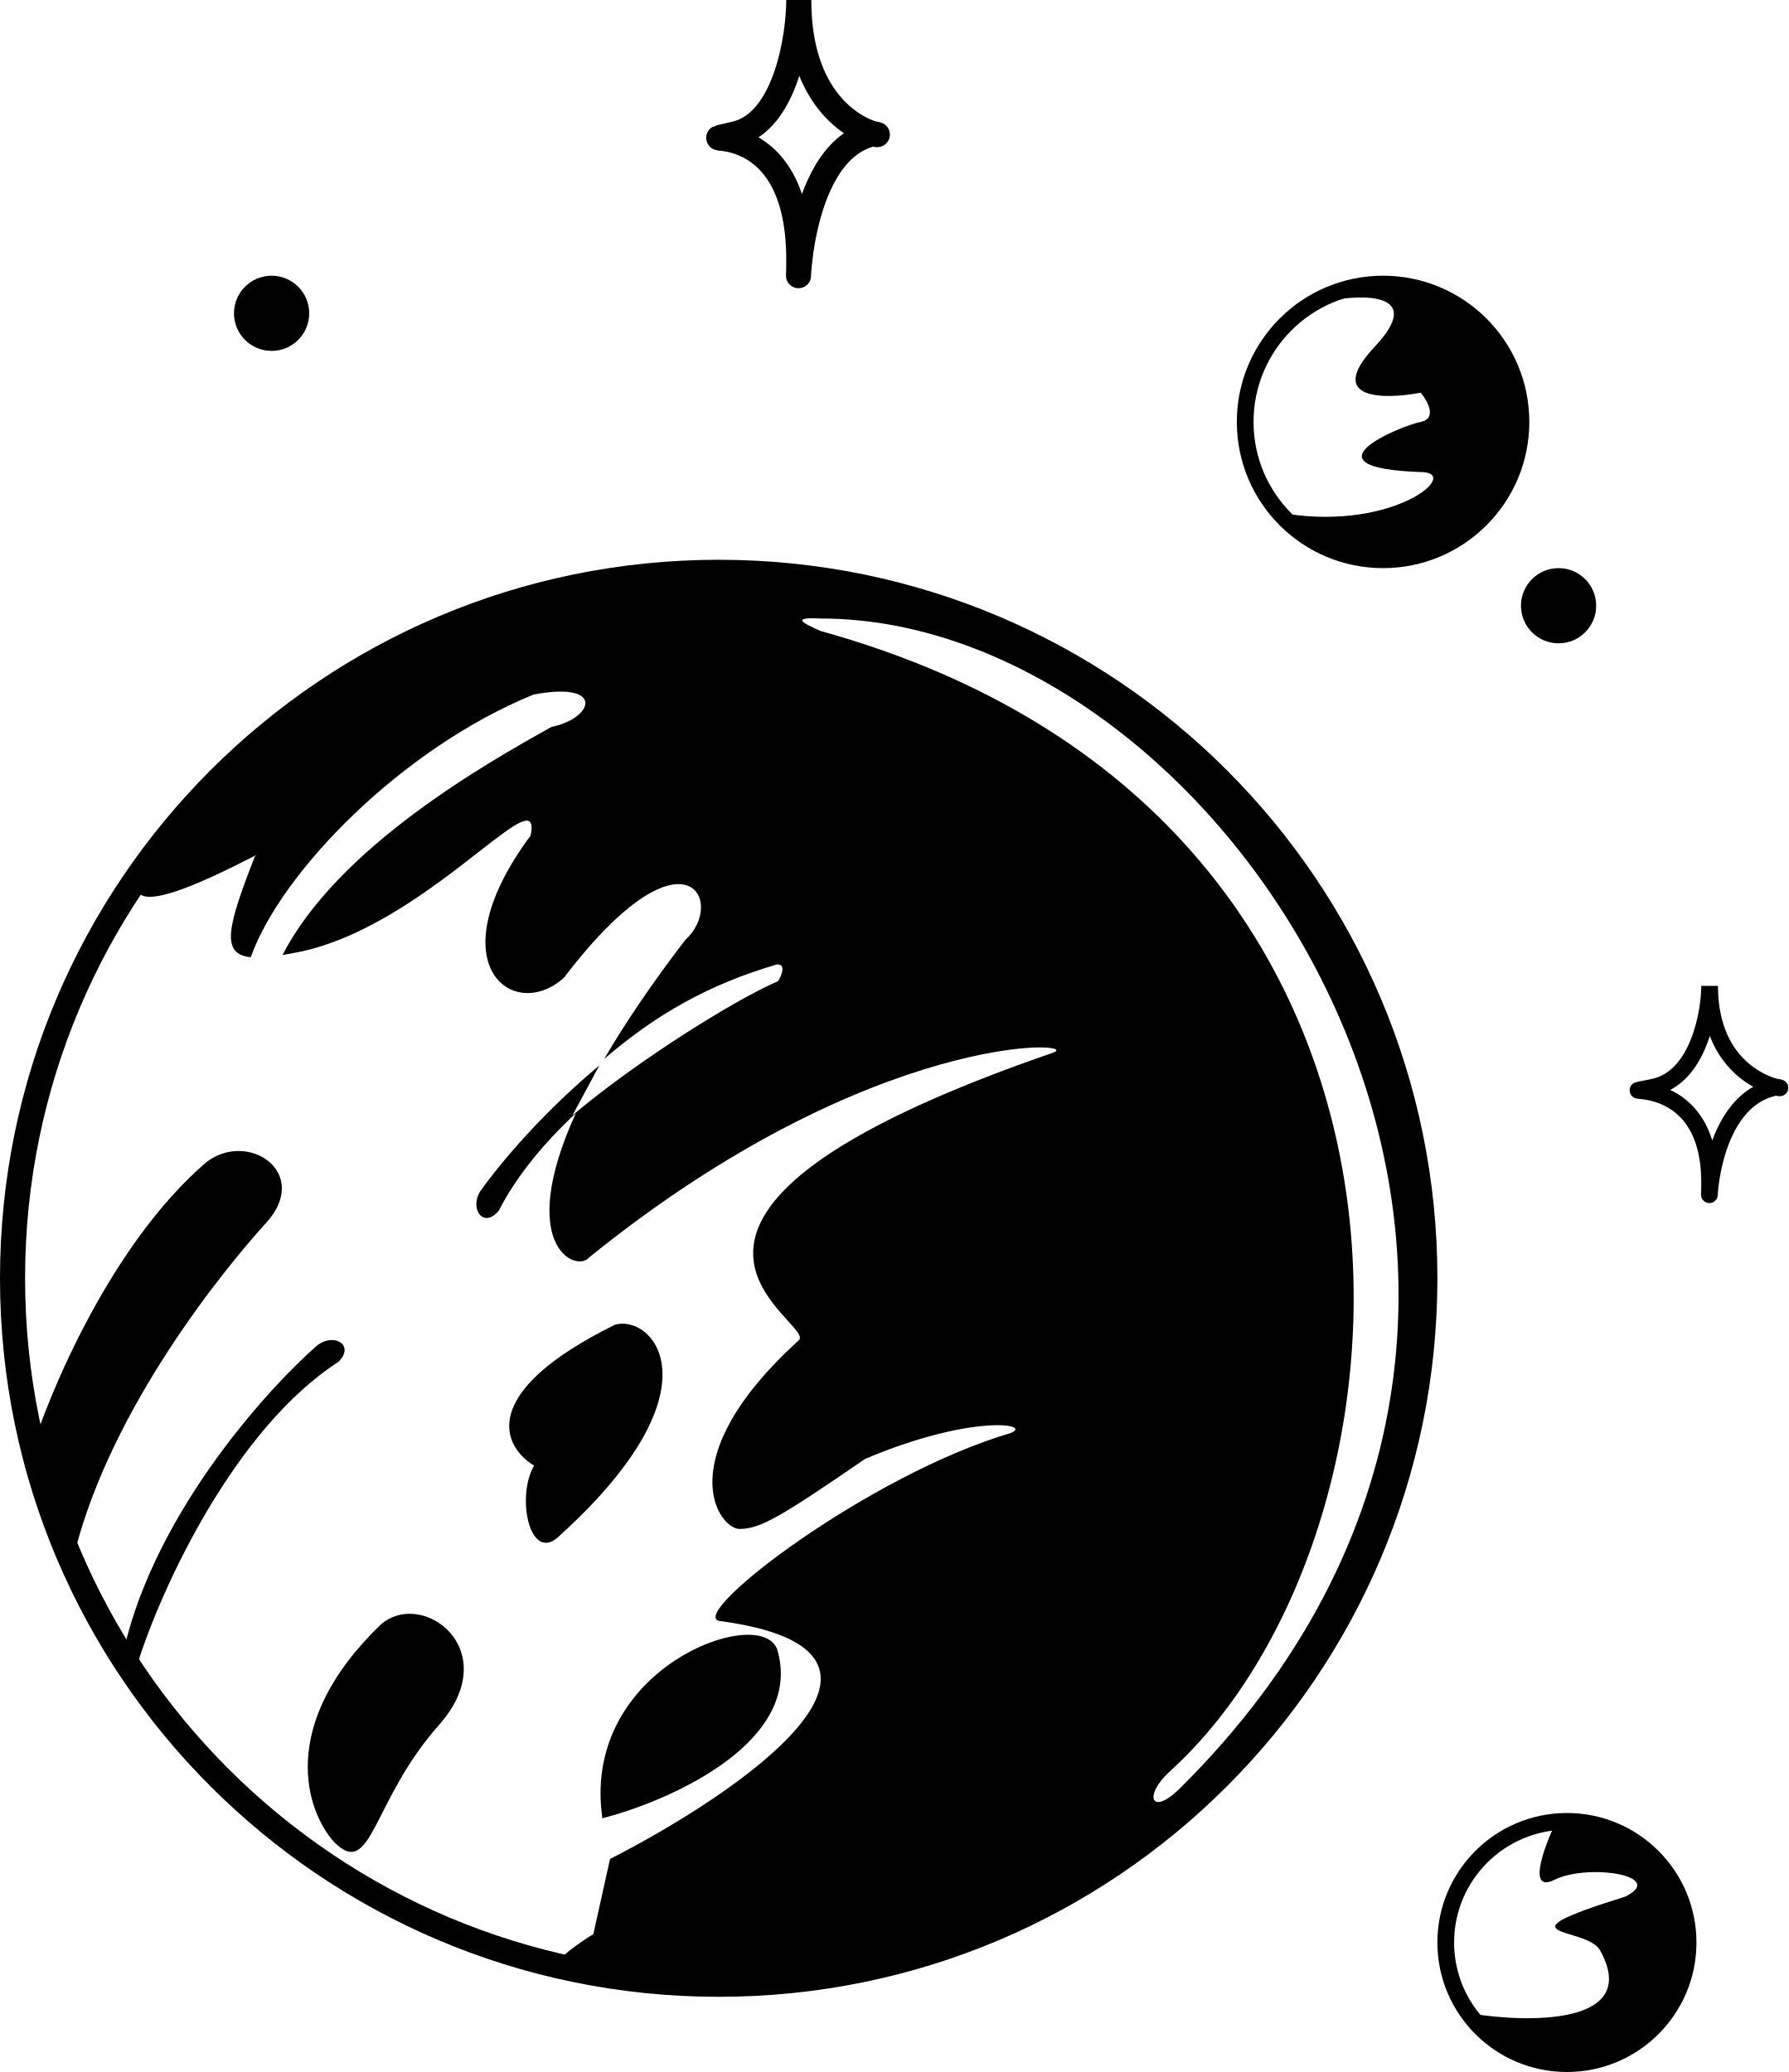
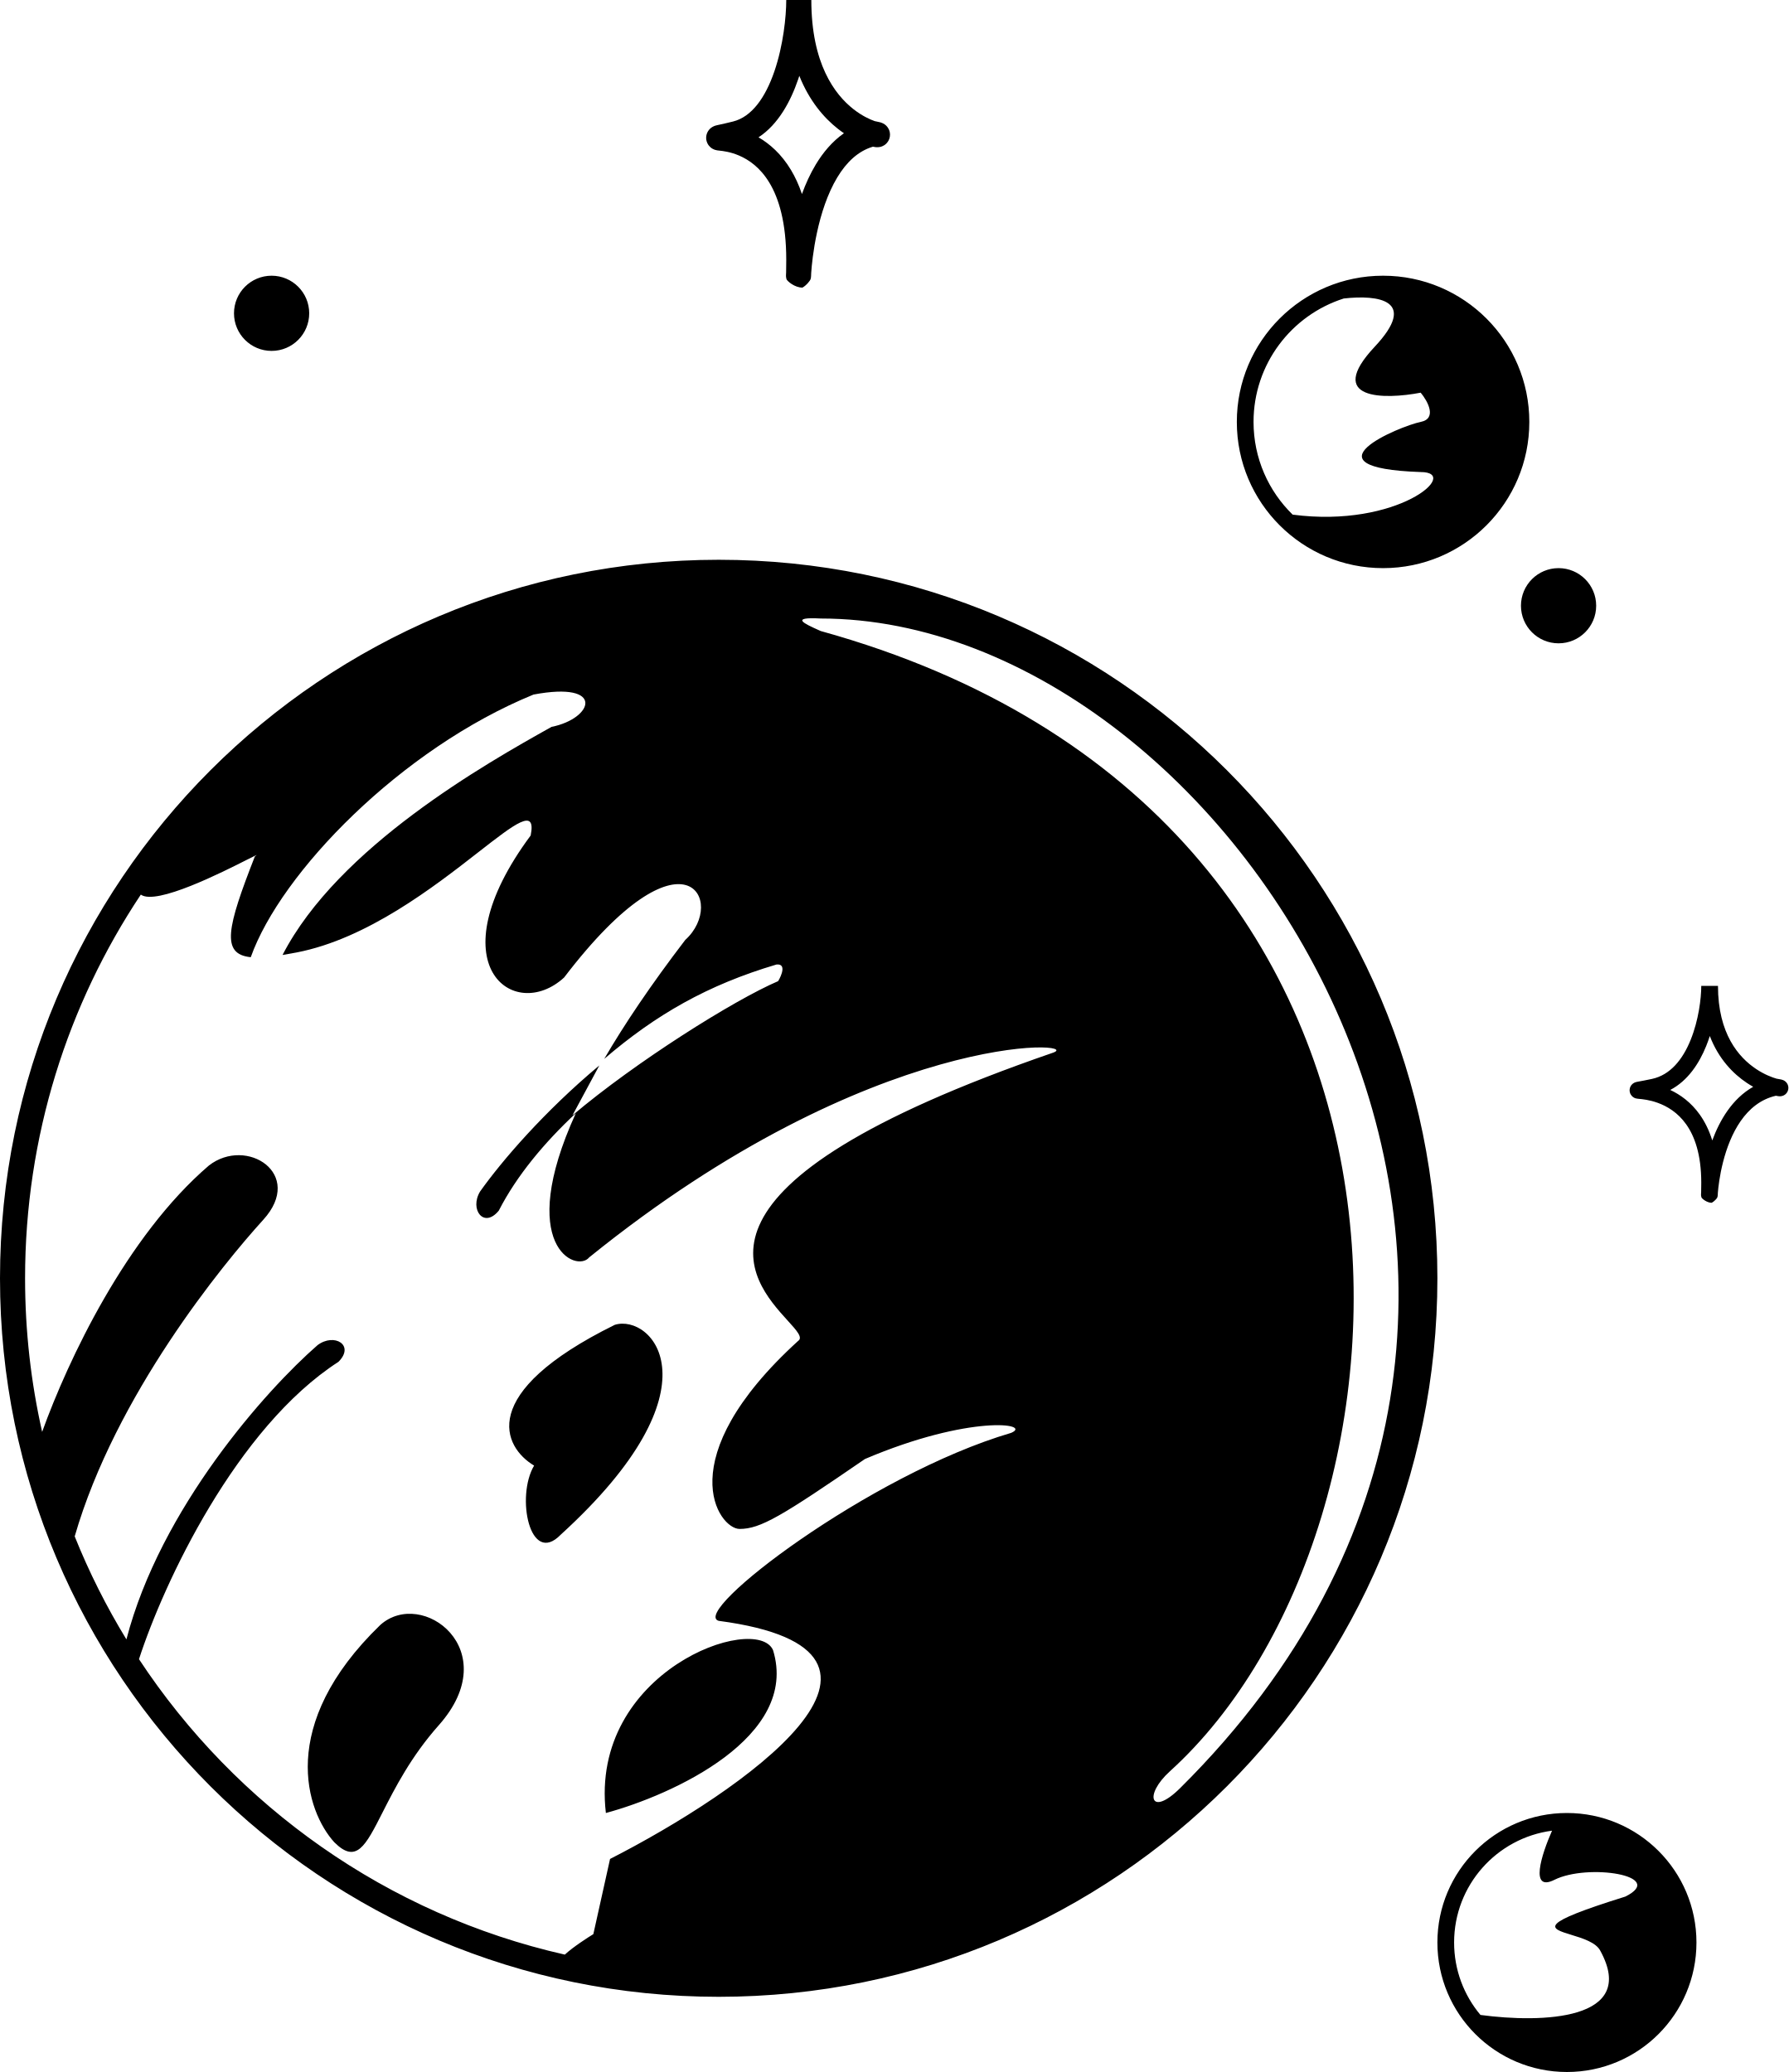
<svg xmlns="http://www.w3.org/2000/svg" width="214" height="248" viewBox="0 0 214 248" fill="none">
-   <path d="M191.5 233.5C196.3 242.3 183.167 242.167 176 241C184.5 252 205.5 244 202 230C199.2 218.8 190.167 217.667 186 218.5C184.667 221.333 182.8 226.6 186 225C190 223 199.5 224.5 194.5 227C178.5 232 190 230.5 191.5 233.5Z" fill="black" />
-   <path d="M95.584 0C95.584 4.223 94.087 14.485 88.097 15.995C80.609 17.882 95.584 12.4 95.584 31.091C95.584 39.357 94.525 18.241 104.509 15.995C107.535 16.534 95.584 16.084 95.584 0Z" stroke="black" stroke-width="3" />
-   <path d="M204.575 118C204.575 121.199 203.236 128.973 197.876 130.117C191.176 131.547 204.575 127.394 204.575 141.553C204.575 147.816 203.628 131.819 212.561 130.117C215.268 130.526 204.575 130.185 204.575 118Z" stroke="black" stroke-width="2" />
-   <path d="M164.5 41.5C170.5 35.1 163.333 35.167 159 36C156.5 36.834 153 37.9 159 35.5C166.5 32.5 170.5 35 175 37C178.6 38.6 181.167 44 182 46.5C182.167 49.667 181.6 57.1 178 61.5C173.5 67 167.5 66.5 166.5 66.5C162.5 69.5 151 61.5 154 61.5C167 63.5 175 56.5 170 56.5C155.5 56 167.5 51 170 50.5C172 50.1 170.833 48 170 47C165.667 47.834 158.5 47.9 164.5 41.5Z" fill="black" />
-   <path d="M73.564 158.571C56.979 166.758 60.219 173.214 63.912 175.419C61.707 179.112 63.4 187.501 67.1 183.685C86.5 166 77.967 157.206 73.564 158.571Z" fill="black" />
-   <path d="M45.5 194.5C33.1 206.5 36.667 216.833 40 220.5C44.5 225 44.5 215.5 52.5 206.5C60.5 197.5 50.5 190 45.5 194.5Z" fill="black" />
-   <path d="M40.5 163C28.1 171 19.333 190 16.5 199C15.833 199.5 14.5 200.2 14.5 199C17.7 182.2 31.5 166.667 38 161C40 159.5 42.5 161 40.5 163Z" fill="black" />
-   <path d="M25 139.5C13.8 149.1 6.333 166.833 4 174.5C4.833 178.167 6.9 185.5 8.5 185.5C13 168 26.5 151.5 31.5 146C36.5 140.5 29.5 136 25 139.5Z" fill="black" stroke="black" />
-   <path d="M72.5 217C80.5 214.833 95.7 207.9 92.5 197.5C90.5 193 70.5 200 72.5 217Z" fill="black" stroke="black" />
-   <circle cx="86" cy="153" r="84.5" stroke="black" stroke-width="3" />
-   <path fill-rule="evenodd" clip-rule="evenodd" d="M73 222.5L71 231.5C70.167 232 65.5 235 67.5 235C113.1 246.2 146.167 215.667 157 199C163.833 188.5 175.4 159.6 167 128C156.5 88.5 115 72 104.5 70C64.5 62.8 38.5 79.333 30.5 88.5L17 104.5C13.809 110.883 25.83 104.789 29.603 102.877L29.603 102.877L29.603 102.877C30.559 102.393 30.985 102.177 30.5 102.5C27.17 111.009 26.406 114.209 30.007 114.568C33.591 104.469 47.98 89.617 63.84 83.133C72.5 81.5 71 86 66 87C58.114 91.405 40.462 101.393 33.809 114.302C34.336 114.218 34.899 114.116 35.5 114C43.948 112.365 51.951 106.125 57.241 102C61.657 98.557 64.183 96.588 63.5 100C52 115.5 61.5 122.5 67.5 117C82 98 87 108 82 112.5C77.855 117.921 74.688 122.642 72.302 126.74C78.466 121.451 84.671 117.886 92.914 115.444C94.108 115.324 93.544 116.72 93.113 117.434C87.826 119.699 76.061 127.098 68.5 133.5L71.718 127.523C65.127 133.031 60.049 138.945 57.446 142.614C56.153 144.754 57.894 147.092 59.685 144.903C61.831 140.711 65.127 136.776 68.904 133.24C61.627 149.202 69.003 152.371 70.5 150.5C104.5 123 130 124.621 126 126C79.654 141.981 89.816 153.174 94.24 158.047C95.353 159.272 96.103 160.098 95.5 160.5C80 174.63 86 183 88.5 183C91 183 93.5 181.5 103.5 174.63C116.072 169.283 123.586 170.392 121 171.5C104 176.5 82.5 193 86 194C113.2 197.6 88.667 214.5 73 222.5ZM98.209 74.031C147.709 74.031 200.209 155.529 141.209 214.029C137.708 217.5 136.808 214.893 140 212C172 183 177.5 97.5 98.209 75.529C98.115 75.486 98.018 75.442 97.921 75.399C96.299 74.667 94.434 73.826 98.209 74.031Z" fill="black" />
-   <circle cx="165.5" cy="50.5" r="16.5" stroke="black" stroke-width="2" />
-   <circle cx="187.5" cy="232.5" r="14.5" stroke="black" stroke-width="2" />
-   <circle cx="32.5" cy="37.5" r="4.5" fill="black" />
-   <circle cx="186.5" cy="72.5" r="4.5" fill="black" />
+   <path fill-rule="evenodd" clip-rule="evenodd" d="M92.668 8.529C93.726 5.436 94.084 1.984 94.084 0H97.084C97.084 7.615 99.886 11.301 102.109 13.053C103.152 13.874 104.11 14.303 104.684 14.502L104.772 14.518C104.986 14.556 105.172 14.596 105.318 14.638L105.319 14.638C105.367 14.652 105.507 14.692 105.654 14.764C105.695 14.785 105.777 14.827 105.87 14.894L105.873 14.896C105.929 14.936 106.182 15.117 106.35 15.463C106.45 15.671 106.544 15.991 106.478 16.374C106.411 16.764 106.207 17.045 106.019 17.22C105.713 17.503 105.379 17.574 105.31 17.588L105.306 17.589C105.111 17.631 104.948 17.623 104.91 17.621L104.907 17.621C104.841 17.618 104.784 17.612 104.743 17.607C104.66 17.596 104.576 17.581 104.5 17.565L104.46 17.556C102.686 18.081 101.292 19.404 100.188 21.237C99.003 23.205 98.243 25.618 97.769 27.803C97.297 29.975 97.125 31.833 97.072 32.635L97.066 32.727C97.063 32.833 97.06 32.915 97.057 32.975L97.057 32.981C97.055 33.012 97.051 33.114 97.04 33.198C97.037 33.212 97.032 33.246 97.029 33.266C97.023 33.298 97.002 33.387 96.985 33.444C96.936 33.579 96.516 34.149 96.021 34.425C95.077 34.423 94.198 33.644 94.11 33.413C94.09 33.332 94.067 33.209 94.062 33.168L94.06 33.155L94.058 33.127C94.056 33.111 94.055 33.095 94.055 33.086C94.053 33.054 94.052 33.029 94.052 33.018C94.052 32.977 94.052 32.937 94.053 32.919C94.055 32.85 94.06 32.739 94.068 32.594C94.076 32.309 94.084 31.82 94.084 31.091C94.084 26.614 93.188 23.738 92.075 21.884C90.972 20.046 89.596 19.114 88.442 18.62C87.395 18.172 86.524 18.076 86.07 18.026C86.015 18.02 85.966 18.015 85.923 18.01L85.919 18.009C85.889 18.006 85.727 17.987 85.565 17.936C85.513 17.92 85.4 17.882 85.27 17.808C85.176 17.756 84.848 17.564 84.647 17.144C84.376 16.578 84.517 16.014 84.753 15.66C84.933 15.389 85.154 15.25 85.224 15.207C85.383 15.11 85.53 15.062 85.566 15.05L85.569 15.049C85.628 15.03 85.681 15.016 85.716 15.007C85.789 14.988 85.872 14.97 85.948 14.953L86.099 14.92C86.43 14.849 86.952 14.736 87.73 14.54C89.938 13.983 91.577 11.716 92.668 8.529ZM95.961 23.223C96.401 22.013 96.945 20.806 97.618 19.69C98.478 18.262 99.582 16.93 100.987 15.947C100.746 15.784 100.501 15.605 100.253 15.409C98.578 14.09 96.847 12.076 95.647 9.076C95.601 9.218 95.554 9.359 95.506 9.501C94.61 12.12 93.142 14.883 90.765 16.437C92.108 17.219 93.507 18.44 94.647 20.34C95.149 21.176 95.594 22.131 95.961 23.223ZM86.269 15.029C86.269 15.029 86.277 15.03 86.29 15.032C86.275 15.03 86.268 15.029 86.269 15.029ZM185.719 219.116C179.105 219.988 174 225.648 174 232.5C174 235.801 175.185 238.826 177.153 241.171C184.473 242.157 196.053 241.846 191.5 233.5C190.995 232.491 189.359 231.991 188.018 231.581C185.375 230.774 183.883 230.318 194.5 227C199.5 224.5 190 223 186 225C183.02 226.49 184.434 222.026 185.719 219.116ZM203.575 118C203.575 119.498 203.256 122.11 202.308 124.455C201.353 126.82 199.865 128.67 197.667 129.139C196.963 129.289 196.489 129.376 196.192 129.43L196.058 129.455C195.99 129.468 195.923 129.48 195.868 129.492C195.84 129.498 195.804 129.507 195.765 129.517L195.763 129.518C195.739 129.524 195.647 129.55 195.546 129.602L195.546 129.602C195.507 129.623 195.35 129.704 195.215 129.875C195.138 129.974 195.04 130.137 195.009 130.361C194.977 130.599 195.033 130.818 195.13 130.989C195.286 131.267 195.524 131.379 195.572 131.403L195.575 131.404C195.617 131.424 195.656 131.439 195.688 131.45L195.706 131.456L195.725 131.461C195.738 131.465 195.748 131.468 195.756 131.47C195.855 131.497 195.957 131.507 195.987 131.51L195.992 131.51C196.025 131.514 196.064 131.518 196.108 131.522L196.117 131.523L196.118 131.523C196.528 131.561 197.37 131.638 198.373 132.002C199.484 132.405 200.763 133.151 201.771 134.572C202.778 135.993 203.575 138.174 203.575 141.553C203.575 142.106 203.568 142.475 203.561 142.691L203.558 142.735L203.554 142.796C203.551 142.855 203.549 142.903 203.547 142.938C203.547 142.945 203.547 142.956 203.547 142.971C203.546 142.984 203.546 142.999 203.547 143.014L203.547 143.027L203.547 143.04C203.548 143.048 203.548 143.057 203.549 143.068L203.551 143.093L203.553 143.113L203.556 143.132C203.56 143.164 203.581 143.259 203.6 143.321C203.673 143.486 204.246 143.954 204.815 143.963C205.143 143.803 205.444 143.442 205.486 143.344C205.501 143.301 205.52 143.233 205.525 143.208L205.529 143.188C205.531 143.175 205.534 143.163 205.535 143.156C205.545 143.091 205.549 143.012 205.551 142.988L205.551 142.988V142.988L205.551 142.983C205.553 142.938 205.556 142.875 205.559 142.795L205.564 142.726C205.612 142.12 205.765 140.714 206.187 139.07C207.041 135.74 208.842 131.992 212.506 131.15C212.559 131.161 212.608 131.171 212.653 131.179C212.714 131.19 212.775 131.199 212.833 131.206C212.861 131.209 212.898 131.212 212.938 131.213L212.94 131.214C212.964 131.214 213.059 131.218 213.172 131.198L213.175 131.197C213.212 131.191 213.417 131.155 213.617 130.999C213.741 130.901 213.918 130.711 213.98 130.411C214.042 130.108 213.951 129.859 213.868 129.713C213.737 129.484 213.55 129.373 213.518 129.354L213.515 129.352C213.454 129.315 213.402 129.292 213.376 129.281C213.283 129.242 213.191 129.22 213.152 129.21C213.042 129.184 212.893 129.156 212.71 129.128L212.595 129.111C212.041 128.952 211.126 128.608 210.138 127.949C208.065 126.566 205.575 123.739 205.575 118H203.575ZM209.789 130.079C207.267 131.512 205.774 134.105 204.892 136.501C204.516 135.283 204.004 134.265 203.402 133.416C202.349 131.93 201.06 131.018 199.863 130.457C201.973 129.355 203.324 127.279 204.163 125.204C204.323 124.807 204.468 124.404 204.597 124.001C205.66 126.762 207.396 128.524 209.028 129.613C209.287 129.785 209.542 129.94 209.789 130.079ZM164.5 41.5C169.721 35.931 164.971 35.258 160.795 35.727C154.535 37.719 150 43.58 150 50.5C150 54.85 151.792 58.782 154.679 61.597C167.276 63.257 174.912 56.5 170 56.5C155.5 56 167.5 51 170 50.5C172 50.1 170.833 48 170 47C165.667 47.834 158.5 47.9 164.5 41.5ZM63.912 175.419C60.219 173.214 56.979 166.758 73.564 158.571C77.967 157.206 86.5 166 67.1 183.685C63.4 187.501 61.707 179.112 63.912 175.419ZM45.5 194.5C33.1 206.5 36.667 216.833 40 220.5C42.63 223.13 43.723 220.978 45.774 216.938C47.233 214.066 49.176 210.24 52.5 206.5C60.5 197.5 50.5 190 45.5 194.5ZM38 161C31.86 166.353 19.207 180.508 15.127 196.22C12.738 192.312 10.664 188.191 8.939 183.892C13.821 166.998 26.654 151.331 31.5 146C36.5 140.5 29.5 136 25 139.5C15.127 147.963 8.154 162.747 5.043 171.383C3.706 165.47 3 159.317 3 153C3 136.019 8.1 120.228 16.851 107.077C18.694 108.407 26.659 104.369 29.603 102.877L29.603 102.877L29.603 102.877L29.603 102.877C30.559 102.393 30.985 102.177 30.5 102.5C27.17 111.009 26.406 114.209 30.007 114.568C33.591 104.469 47.98 89.617 63.84 83.133C72.5 81.5 71 86 66 87C58.114 91.405 40.462 101.393 33.809 114.302C34.336 114.218 34.899 114.116 35.5 114C43.948 112.365 51.951 106.125 57.241 102C61.657 98.557 64.183 96.588 63.5 100C52 115.5 61.5 122.5 67.5 117C82 98 87 108 82 112.5C77.855 117.921 74.688 122.642 72.302 126.74C78.466 121.451 84.671 117.886 92.914 115.444C94.108 115.324 93.544 116.72 93.113 117.434C87.826 119.699 76.061 127.098 68.5 133.5L71.718 127.523C65.127 133.031 60.049 138.945 57.446 142.614C56.153 144.754 57.894 147.092 59.685 144.903C61.831 140.711 65.127 136.776 68.904 133.24C61.627 149.202 69.003 152.371 70.5 150.5C104.5 123 130 124.621 126 126C79.654 141.981 89.816 153.174 94.24 158.047C95.353 159.272 96.103 160.098 95.5 160.5C80 174.63 86 183 88.5 183C91 183 93.5 181.5 103.5 174.63C116.072 169.283 123.586 170.392 121 171.5C104 176.5 82.5 193 86 194C113.2 197.6 88.667 214.5 73 222.5L71 231.5C70.493 231.804 68.567 233.034 67.587 233.95C46.367 229.144 28.233 216.209 16.631 198.59C19.596 189.435 28.285 170.881 40.5 163C42.5 161 40 159.5 38 161ZM72.5 217C80.5 214.833 95.7 207.9 92.5 197.5C90.5 193 70.5 200 72.5 217ZM86 239C133.496 239 172 200.496 172 153C172 105.504 133.496 67 86 67C38.504 67 0 105.504 0 153C0 200.496 38.504 239 86 239ZM141.209 214.029C200.209 155.529 147.709 74.031 98.209 74.031C94.434 73.826 96.299 74.667 97.921 75.399C98.018 75.442 98.115 75.486 98.209 75.529C177.5 97.5 172 183 140 212C136.808 214.893 137.708 217.5 141.209 214.029ZM165.5 68C175.165 68 183 60.165 183 50.5C183 40.835 175.165 33 165.5 33C155.835 33 148 40.835 148 50.5C148 60.165 155.835 68 165.5 68ZM203 232.5C203 241.06 196.06 248 187.5 248C178.94 248 172 241.06 172 232.5C172 223.94 178.94 217 187.5 217C196.06 217 203 223.94 203 232.5ZM37 37.5C37 39.985 34.985 42 32.5 42C30.015 42 28 39.985 28 37.5C28 35.015 30.015 33 32.5 33C34.985 33 37 35.015 37 37.5ZM186.5 77C188.985 77 191 74.985 191 72.5C191 70.015 188.985 68 186.5 68C184.015 68 182 70.015 182 72.5C182 74.985 184.015 77 186.5 77Z" fill="black" />
</svg>
